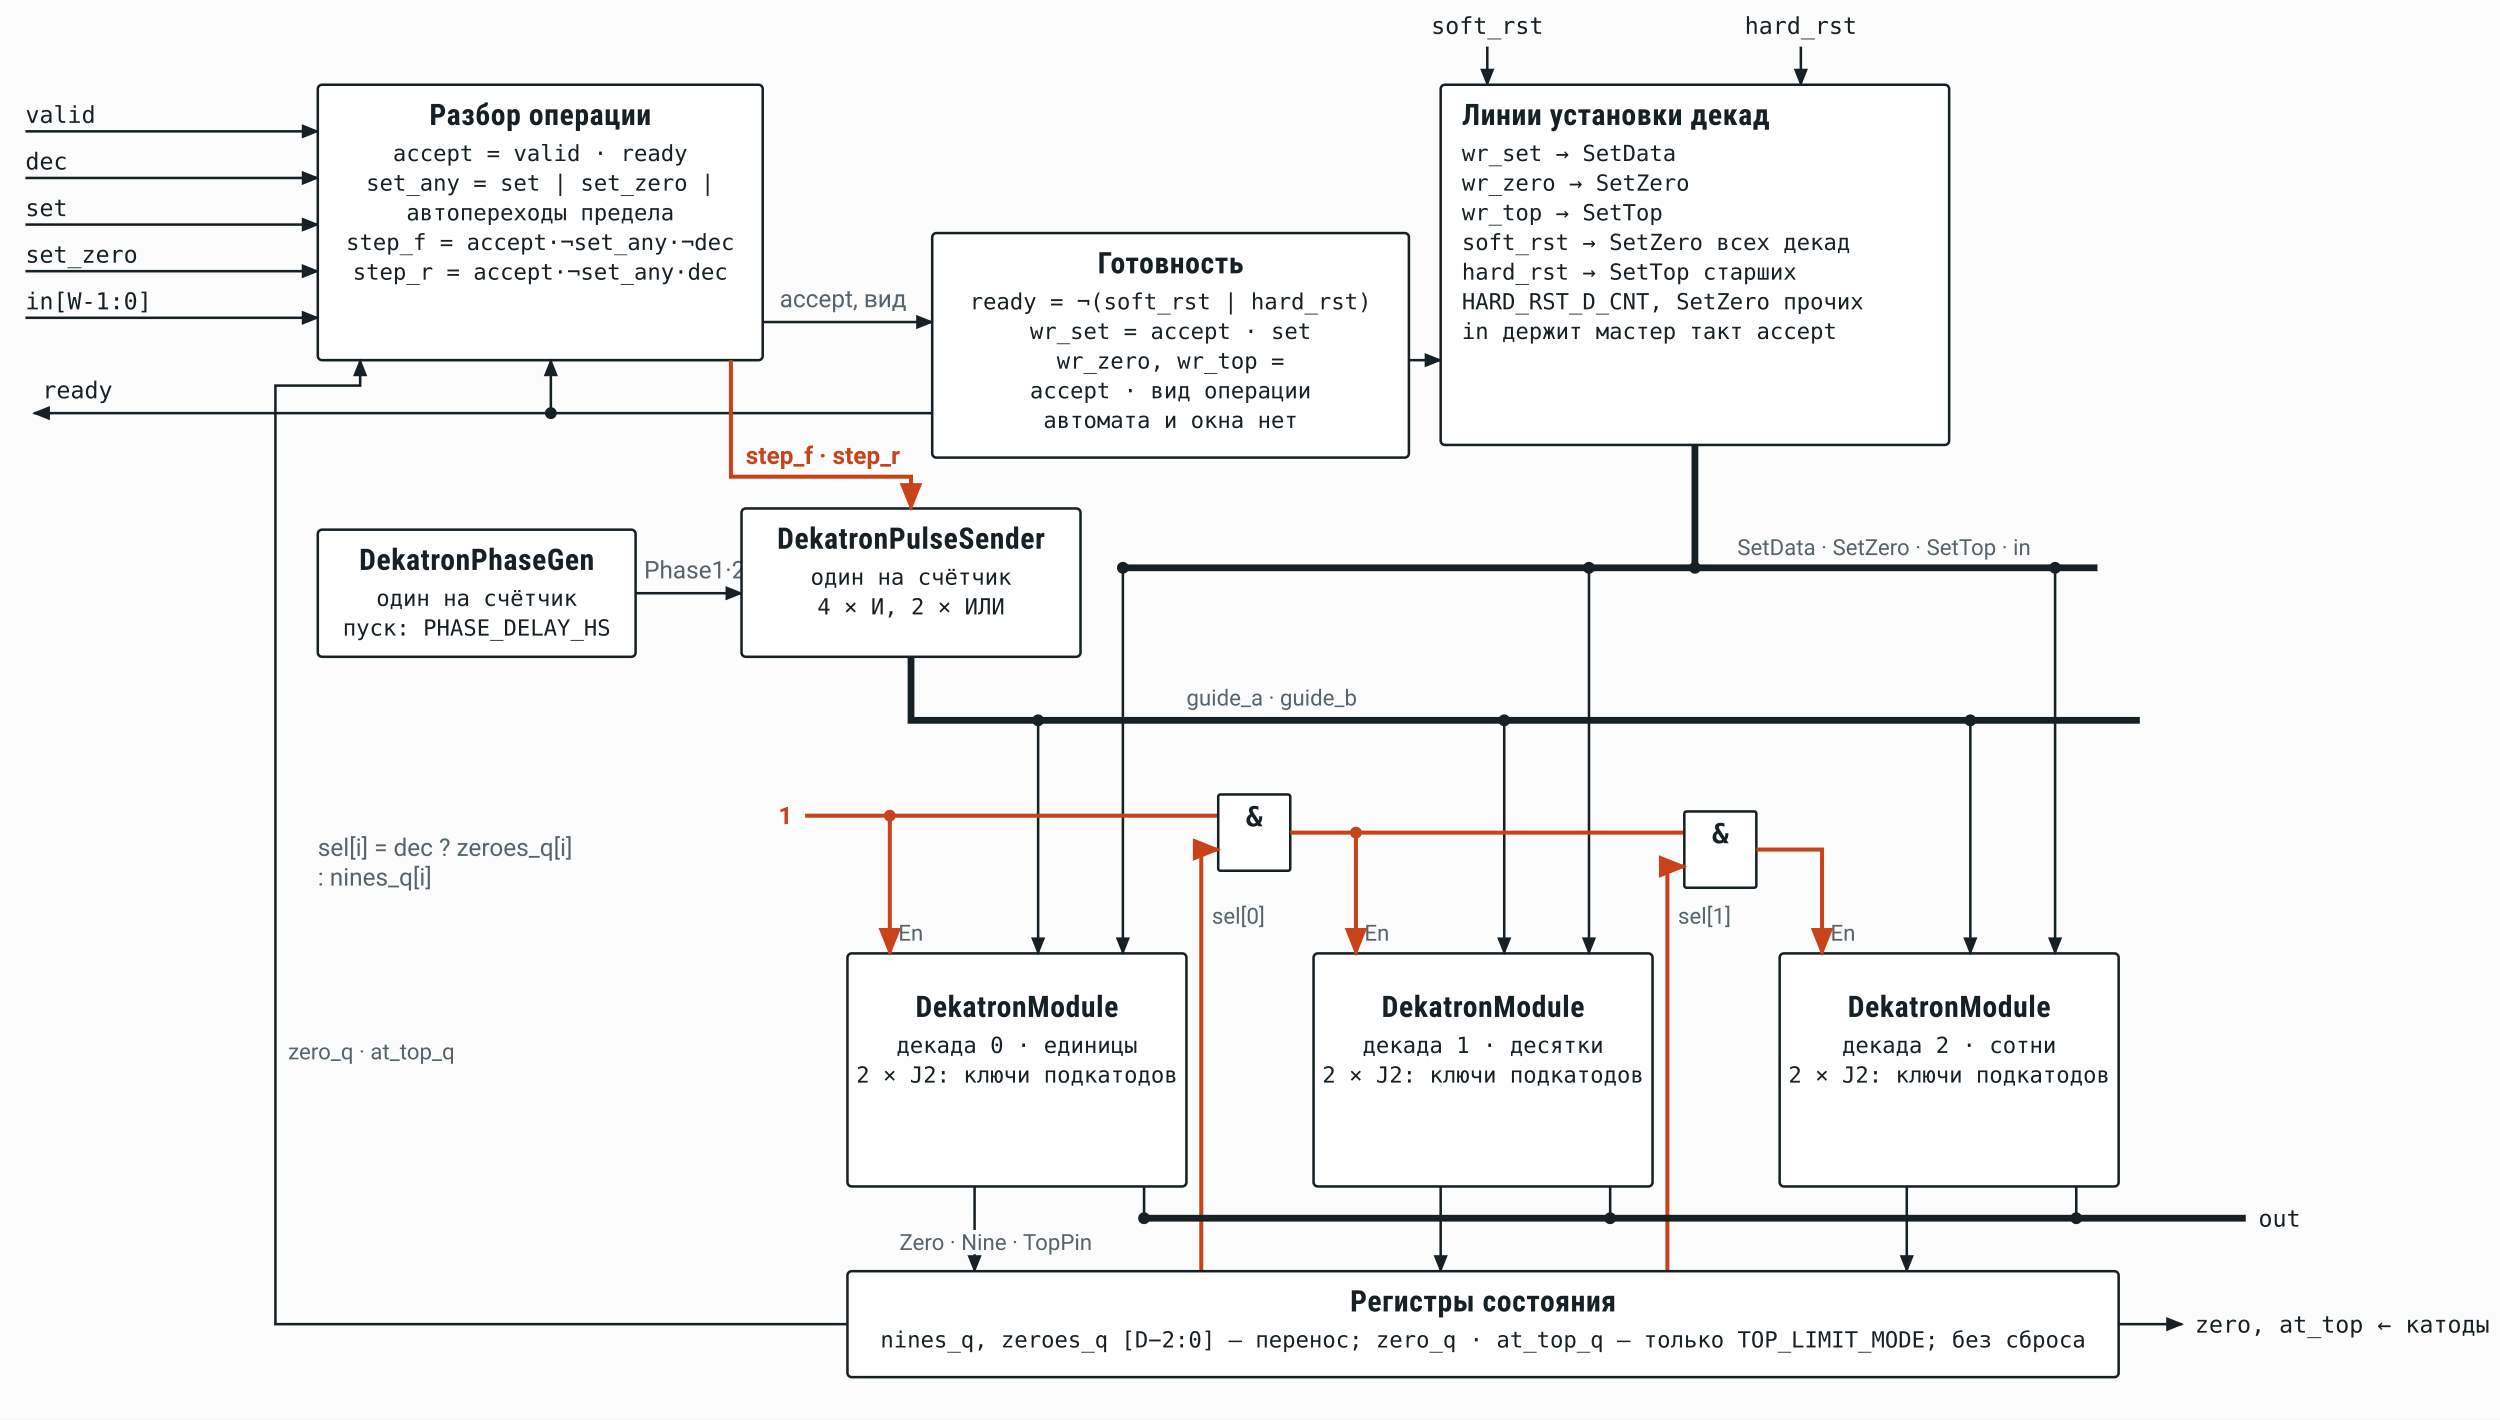
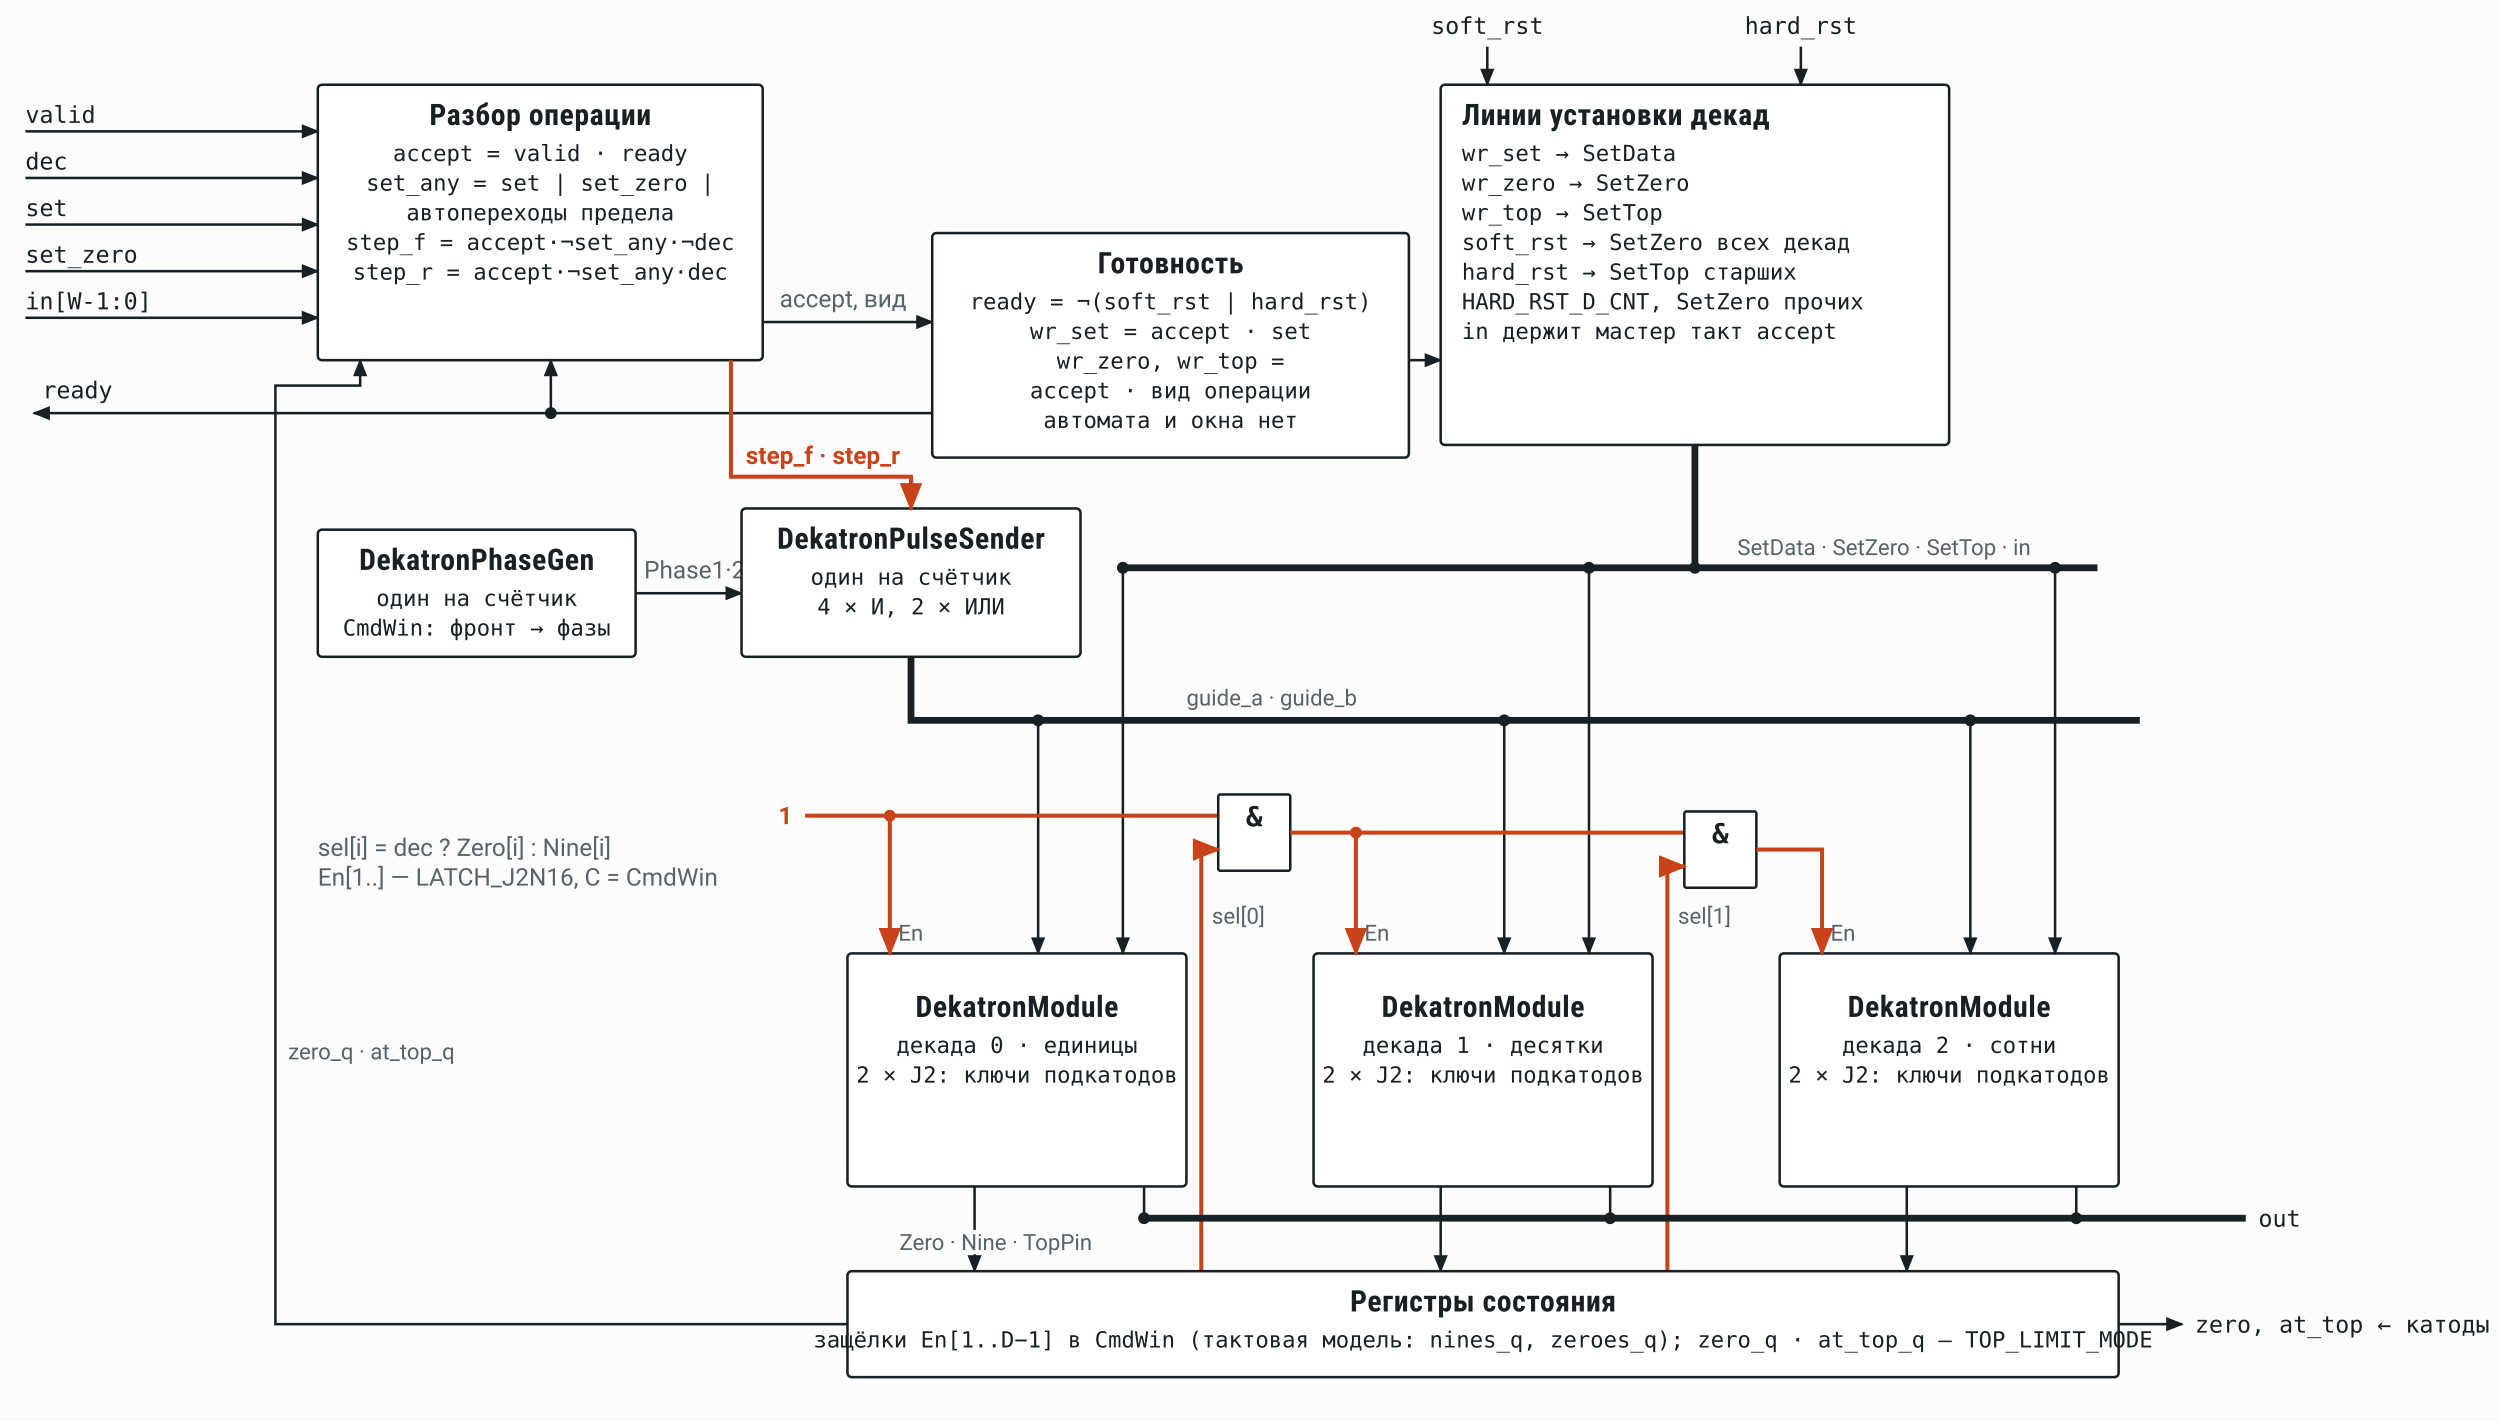
- <svg xmlns="http://www.w3.org/2000/svg" viewBox="0 0 1180 670" width="1180" height="670" class="dg" role="img" aria-label="Декатронный счётчик на трёх декадах: разбор операции по Valid/Ready, готовность без автомата, разводка линий установки и физических сбросов по декадам, общие генератор фаз и формирователь импульсов, цепочка разрешений декад на защёлкнутых признаках девятки и нуля.">
+ <svg xmlns="http://www.w3.org/2000/svg" viewBox="0 0 1180 670" width="1180" height="670" class="dg" role="img" aria-label="Декатронный счётчик на трёх декадах: разбор операции по Valid/Ready, готовность без автомата, разводка линий установки и физических сбросов по декадам, общие генератор фаз и формирователь импульсов, цепочка разрешений декад с катодов, по защёлке на декаду, прозрачной в окне команды CmdWin.">
  <style>
.dg { color: #172024; display: block; height: auto; color: #172024; }
.dg text { fill: currentColor; font-family: "PT Sans", "Segoe UI", Roboto, Helvetica, Arial, sans-serif; font-size: 11px; }
.dg .tt { font-family: "PT Sans Narrow", "Arial Narrow", "Roboto Condensed", Arial, sans-serif; font-weight: 700; font-size: 14px; letter-spacing: 0.02em; }
.dg .tm { font-family: "JetBrains Mono", "DejaVu Sans Mono", Consolas, "Liberation Mono", monospace; font-size: 10.5px; }
.dg .tl { fill: #56636a; font-size: 11.5px; }
.dg .tp { font-family: "JetBrains Mono", "DejaVu Sans Mono", Consolas, "Liberation Mono", monospace; font-size: 11px; }
.dg .tpi { font-family: "JetBrains Mono", "DejaVu Sans Mono", Consolas, "Liberation Mono", monospace; font-size: 10px; fill: #56636a; }
.dg .tn { fill: #56636a; font-size: 10.5px; }
.dg .tg { font-family: "JetBrains Mono", "DejaVu Sans Mono", Consolas, "Liberation Mono", monospace; font-size: 13px; font-weight: 700; }
.dg .ts { font-family: "JetBrains Mono", "DejaVu Sans Mono", Consolas, "Liberation Mono", monospace; font-size: 11.5px; font-weight: 600; }
.dg .tf { font-family: "PT Sans Narrow", "Arial Narrow", "Roboto Condensed", Arial, sans-serif; font-size: 13px; letter-spacing: 0.03em; fill: #56636a; }
.dg .tk { font-family: "PT Sans Narrow", "Arial Narrow", "Roboto Condensed", Arial, sans-serif; font-weight: 700; font-size: 14px; }
.dg .ti { font-family: "JetBrains Mono", "DejaVu Sans Mono", Consolas, "Liberation Mono", monospace; font-size: 8.5px; fill: #56636a; }
.dg .tnum { font-family: "JetBrains Mono", "DejaVu Sans Mono", Consolas, "Liberation Mono", monospace; font-size: 11px; font-weight: 700; fill: #c8431a; }
.dg .tacc { fill: #c8431a; font-weight: 700; font-size: 11.5px; }
.dg .blk { fill: #ffffff; stroke: currentColor; stroke-width: 1.2; }
.dg .blk-opt { fill: #ffffff; stroke: currentColor; stroke-width: 1.2; stroke-dasharray: 6 3; }
.dg .blk-acc { fill: rgba(200, 67, 26, 0.13); stroke: #c8431a; stroke-width: 1.6; }
.dg .frame { fill: none; stroke: #56636a; stroke-width: 1; stroke-dasharray: 2 4; }
.dg .w { fill: none; stroke: currentColor; stroke-width: 1.2; }
.dg .wd { fill: none; stroke: currentColor; stroke-width: 1.2; stroke-dasharray: 5 3; }
.dg .wacc { fill: none; stroke: #c8431a; stroke-width: 1.9; }
.dg .wbus { fill: none; stroke: currentColor; stroke-width: 3.2; }
.dg .wthin { fill: none; stroke: #56636a; stroke-width: 1; }
.dg .wv { fill: none; stroke: currentColor; stroke-width: 1.6; }
.dg .wvacc { fill: none; stroke: #c8431a; stroke-width: 2.1; }
.dg .grid { stroke: #c6cfcd; stroke-width: 1; }
.dg .ah { fill: currentColor; }
.dg .ahg { fill: #c8431a; }
.dg .ahw { fill: #a4126e; }
.dg .wwarn { fill: none; stroke: #a4126e; stroke-width: 1.8; stroke-dasharray: 6 3; }
.dg .twarn { fill: #a4126e; font-weight: 700; font-size: 11.5px; }
.dg .tl, .dg .tn, .dg .tacc, .dg .twarn { paint-order: stroke; stroke: #fbfcfb; stroke-width: 4px; stroke-linejoin: round; }
.dg .dot { fill: currentColor; }
.dg .dot-acc { fill: #c8431a; }
.dg .inv { fill: #ffffff; stroke: currentColor; stroke-width: 1.2; }
.dg .st { fill: #ffffff; stroke: currentColor; stroke-width: 1.3; }
.dg .st-acc { fill: rgba(200, 67, 26, 0.13); stroke: #c8431a; stroke-width: 1.9; }
.dg .st-dim { fill: #e3e9e8; stroke: #56636a; stroke-width: 1.1; stroke-dasharray: 4 3; }
.dg .anode { fill: #e3e9e8; stroke: #56636a; stroke-width: 1; }
.dg .kmain { fill: #ffffff; stroke: currentColor; stroke-width: 1.4; }
.dg .kga { fill: #ffffff; stroke: currentColor; stroke-width: 1.2; }
.dg .kgb { fill: #56636a; }
.dg .lit { fill: #c8431a; stroke: #c8431a; }
.dg .halo { fill: rgba(200, 67, 26, 0.13); }
.dg .tgt { fill: none; stroke: #c8431a; stroke-width: 1.3; stroke-dasharray: 3 3; }
.dg .seg { fill: #ffffff; stroke: currentColor; stroke-width: 1.1; }
.dg .seg-acc { fill: rgba(200, 67, 26, 0.13); stroke: #c8431a; stroke-width: 1.4; }
.dg .seg-off { fill: #e3e9e8; stroke: #56636a; stroke-width: 1; }
</style>
  <rect x="0" y="0" width="1180" height="670" fill="#fbfcfb" />
  <defs>
    <marker id="cnt-a" viewBox="0 0 10 10" refX="9" refY="5" markerWidth="7" markerHeight="7" orient="auto-start-reverse">
      <path d="M0,1 L10,5 L0,9 z" fill="#172024" stroke="none" stroke-width="0" class="ah" />
    </marker>
    <marker id="cnt-ag" viewBox="0 0 10 10" refX="9" refY="5" markerWidth="7" markerHeight="7" orient="auto-start-reverse">
      <path d="M0,1 L10,5 L0,9 z" fill="#c8431a" stroke="none" stroke-width="0" class="ahg" />
    </marker>
    <marker id="cnt-aw" viewBox="0 0 10 10" refX="9" refY="5" markerWidth="7" markerHeight="7" orient="auto-start-reverse">
      <path d="M0,1 L10,5 L0,9 z" fill="#a4126e" stroke="none" stroke-width="0" class="ahw" />
    </marker>
  </defs>
  <g transform="translate(0,0)">
    <text x="12" y="58" fill="#172024" font-size="11" font-family="sans-serif" class="tp" text-anchor="start">valid</text>
    <polyline points="12,62 150,62" fill="none" stroke="#172024" stroke-width="1.2" class="w" marker-end="url(#cnt-a)" />
    <text x="12" y="80" fill="#172024" font-size="11" font-family="sans-serif" class="tp" text-anchor="start">dec</text>
    <polyline points="12,84 150,84" fill="none" stroke="#172024" stroke-width="1.2" class="w" marker-end="url(#cnt-a)" />
    <text x="12" y="102" fill="#172024" font-size="11" font-family="sans-serif" class="tp" text-anchor="start">set</text>
    <polyline points="12,106 150,106" fill="none" stroke="#172024" stroke-width="1.2" class="w" marker-end="url(#cnt-a)" />
    <text x="12" y="124" fill="#172024" font-size="11" font-family="sans-serif" class="tp" text-anchor="start">set_zero</text>
    <polyline points="12,128 150,128" fill="none" stroke="#172024" stroke-width="1.2" class="w" marker-end="url(#cnt-a)" />
    <text x="12" y="146" fill="#172024" font-size="11" font-family="sans-serif" class="tp" text-anchor="start">in[W-1:0]</text>
    <polyline points="12,150 150,150" fill="none" stroke="#172024" stroke-width="1.2" class="w" marker-end="url(#cnt-a)" />
    <rect x="150" y="40" width="210" height="130" rx="2" fill="#ffffff" stroke="#172024" stroke-width="1.2" class="blk" />
    <text x="255" y="59" fill="#172024" font-size="14" font-family="sans-serif" class="tt" text-anchor="middle">Разбор операции</text>
    <text x="255" y="76" fill="#172024" font-size="11" font-family="sans-serif" class="tm" text-anchor="middle">accept = valid · ready</text>
    <text x="255" y="90" fill="#172024" font-size="11" font-family="sans-serif" class="tm" text-anchor="middle">set_any = set | set_zero |</text>
    <text x="255" y="104" fill="#172024" font-size="11" font-family="sans-serif" class="tm" text-anchor="middle">автопереходы предела</text>
    <text x="255" y="118" fill="#172024" font-size="11" font-family="sans-serif" class="tm" text-anchor="middle">step_f = accept·¬set_any·¬dec</text>
    <text x="255" y="132" fill="#172024" font-size="11" font-family="sans-serif" class="tm" text-anchor="middle">step_r = accept·¬set_any·dec</text>
    <polyline points="360,152 440,152" fill="none" stroke="#172024" stroke-width="1.2" class="w" marker-end="url(#cnt-a)" />
    <text x="368" y="145" fill="#56636a" font-size="11" font-family="sans-serif" class="tl" text-anchor="start">accept, вид</text>
    <rect x="440" y="110" width="225" height="106" rx="2" fill="#ffffff" stroke="#172024" stroke-width="1.2" class="blk" />
    <text x="552.5" y="129" fill="#172024" font-size="14" font-family="sans-serif" class="tt" text-anchor="middle">Готовность</text>
    <text x="552.5" y="146" fill="#172024" font-size="11" font-family="sans-serif" class="tm" text-anchor="middle">ready = ¬(soft_rst | hard_rst)</text>
    <text x="552.5" y="160" fill="#172024" font-size="11" font-family="sans-serif" class="tm" text-anchor="middle">wr_set = accept · set</text>
    <text x="552.5" y="174" fill="#172024" font-size="11" font-family="sans-serif" class="tm" text-anchor="middle">wr_zero, wr_top =</text>
    <text x="552.5" y="188" fill="#172024" font-size="11" font-family="sans-serif" class="tm" text-anchor="middle">accept · вид операции</text>
    <text x="552.5" y="202" fill="#172024" font-size="11" font-family="sans-serif" class="tm" text-anchor="middle">автомата и окна нет</text>
    <polyline points="440,195 16,195" fill="none" stroke="#172024" stroke-width="1.2" class="w" marker-end="url(#cnt-a)" />
    <text x="20" y="188" fill="#172024" font-size="11" font-family="sans-serif" class="tp" text-anchor="start">ready</text>
    <circle cx="260" cy="195" r="2.8" fill="#172024" stroke="none" stroke-width="0" class="dot" />
    <polyline points="260,195 260,170" fill="none" stroke="#172024" stroke-width="1.2" class="w" marker-end="url(#cnt-a)" />
    <text x="702" y="16" fill="#172024" font-size="11" font-family="sans-serif" class="tp" text-anchor="middle">soft_rst</text>
    <text x="850" y="16" fill="#172024" font-size="11" font-family="sans-serif" class="tp" text-anchor="middle">hard_rst</text>
    <polyline points="702,22 702,40" fill="none" stroke="#172024" stroke-width="1.2" class="w" marker-end="url(#cnt-a)" />
    <polyline points="850,22 850,40" fill="none" stroke="#172024" stroke-width="1.2" class="w" marker-end="url(#cnt-a)" />
    <polyline points="665,170 680,170" fill="none" stroke="#172024" stroke-width="1.2" class="w" marker-end="url(#cnt-a)" />
    <rect x="680" y="40" width="240" height="170" rx="2" fill="#ffffff" stroke="#172024" stroke-width="1.2" class="blk" />
    <text x="690" y="59" fill="#172024" font-size="14" font-family="sans-serif" class="tt" text-anchor="start">Линии установки декад</text>
    <text x="690" y="76" fill="#172024" font-size="11" font-family="sans-serif" class="tm" text-anchor="start">wr_set  → SetData</text>
    <text x="690" y="90" fill="#172024" font-size="11" font-family="sans-serif" class="tm" text-anchor="start">wr_zero → SetZero</text>
    <text x="690" y="104" fill="#172024" font-size="11" font-family="sans-serif" class="tm" text-anchor="start">wr_top  → SetTop</text>
    <text x="690" y="118" fill="#172024" font-size="11" font-family="sans-serif" class="tm" text-anchor="start">soft_rst → SetZero всех декад</text>
    <text x="690" y="132" fill="#172024" font-size="11" font-family="sans-serif" class="tm" text-anchor="start">hard_rst → SetTop старших</text>
    <text x="690" y="146" fill="#172024" font-size="11" font-family="sans-serif" class="tm" text-anchor="start">HARD_RST_D_CNT, SetZero прочих</text>
    <text x="690" y="160" fill="#172024" font-size="11" font-family="sans-serif" class="tm" text-anchor="start">in держит мастер такт accept</text>
    <rect x="150" y="250" width="150" height="60" rx="2" fill="#ffffff" stroke="#172024" stroke-width="1.2" class="blk" />
    <text x="225" y="269" fill="#172024" font-size="14" font-family="sans-serif" class="tt" text-anchor="middle">DekatronPhaseGen</text>
    <text x="225" y="286" fill="#172024" font-size="11" font-family="sans-serif" class="tm" text-anchor="middle">один на счётчик</text>
-     <text x="225" y="300" fill="#172024" font-size="11" font-family="sans-serif" class="tm" text-anchor="middle">пуск: PHASE_DELAY_HS</text>
+     <text x="225" y="300" fill="#172024" font-size="11" font-family="sans-serif" class="tm" text-anchor="middle">CmdWin: фронт → фазы</text>
    <polyline points="300,280 350,280" fill="none" stroke="#172024" stroke-width="1.2" class="w" marker-end="url(#cnt-a)" />
    <text x="304" y="273" fill="#56636a" font-size="11" font-family="sans-serif" class="tl" text-anchor="start">Phase1·2</text>
    <rect x="350" y="240" width="160" height="70" rx="2" fill="#ffffff" stroke="#172024" stroke-width="1.2" class="blk" />
    <text x="430" y="259" fill="#172024" font-size="14" font-family="sans-serif" class="tt" text-anchor="middle">DekatronPulseSender</text>
    <text x="430" y="276" fill="#172024" font-size="11" font-family="sans-serif" class="tm" text-anchor="middle">один на счётчик</text>
    <text x="430" y="290" fill="#172024" font-size="11" font-family="sans-serif" class="tm" text-anchor="middle">4 × И, 2 × ИЛИ</text>
    <polyline points="345,170 345,225 430,225 430,240" fill="none" stroke="#c8431a" stroke-width="1.9" class="wacc" marker-end="url(#cnt-ag)" />
    <text x="352" y="219" fill="#c8431a" font-size="11" font-family="sans-serif" class="tacc" text-anchor="start">step_f · step_r</text>
    <polyline points="430,310 430,340 1010,340" fill="none" stroke="#172024" stroke-width="3.2" class="wbus" />
    <text x="560" y="333" fill="#56636a" font-size="10.5" font-family="sans-serif" class="tn" text-anchor="start">guide_a · guide_b</text>
    <polyline points="800,210 800,268" fill="none" stroke="#172024" stroke-width="3.2" class="wbus" />
    <circle cx="800" cy="268" r="2.8" fill="#172024" stroke="none" stroke-width="0" class="dot" />
    <polyline points="530,268 990,268" fill="none" stroke="#172024" stroke-width="3.2" class="wbus" />
    <text x="820" y="262" fill="#56636a" font-size="10.5" font-family="sans-serif" class="tn" text-anchor="start">SetData · SetZero · SetTop · in</text>
    <rect x="400" y="450" width="160" height="110" rx="2" fill="#ffffff" stroke="#172024" stroke-width="1.2" class="blk" />
    <text x="480" y="480" fill="#172024" font-size="14" font-family="sans-serif" class="tt" text-anchor="middle">DekatronModule</text>
    <text x="480" y="497" fill="#172024" font-size="11" font-family="sans-serif" class="tm" text-anchor="middle">декада 0 · единицы</text>
    <text x="480" y="511" fill="#172024" font-size="11" font-family="sans-serif" class="tm" text-anchor="middle">2 × J2: ключи подкатодов</text>
    <polyline points="490,340 490,450" fill="none" stroke="#172024" stroke-width="1.2" class="w" marker-end="url(#cnt-a)" />
    <circle cx="490" cy="340" r="2.8" fill="#172024" stroke="none" stroke-width="0" class="dot" />
    <polyline points="530,268 530,450" fill="none" stroke="#172024" stroke-width="1.2" class="w" marker-end="url(#cnt-a)" />
    <circle cx="530" cy="268" r="2.8" fill="#172024" stroke="none" stroke-width="0" class="dot" />
    <text x="424" y="444" fill="#56636a" font-size="10.5" font-family="sans-serif" class="tn" text-anchor="start">En</text>
    <rect x="620" y="450" width="160" height="110" rx="2" fill="#ffffff" stroke="#172024" stroke-width="1.2" class="blk" />
    <text x="700" y="480" fill="#172024" font-size="14" font-family="sans-serif" class="tt" text-anchor="middle">DekatronModule</text>
    <text x="700" y="497" fill="#172024" font-size="11" font-family="sans-serif" class="tm" text-anchor="middle">декада 1 · десятки</text>
    <text x="700" y="511" fill="#172024" font-size="11" font-family="sans-serif" class="tm" text-anchor="middle">2 × J2: ключи подкатодов</text>
    <polyline points="710,340 710,450" fill="none" stroke="#172024" stroke-width="1.2" class="w" marker-end="url(#cnt-a)" />
    <circle cx="710" cy="340" r="2.8" fill="#172024" stroke="none" stroke-width="0" class="dot" />
    <polyline points="750,268 750,450" fill="none" stroke="#172024" stroke-width="1.2" class="w" marker-end="url(#cnt-a)" />
    <circle cx="750" cy="268" r="2.8" fill="#172024" stroke="none" stroke-width="0" class="dot" />
    <text x="644" y="444" fill="#56636a" font-size="10.5" font-family="sans-serif" class="tn" text-anchor="start">En</text>
    <rect x="840" y="450" width="160" height="110" rx="2" fill="#ffffff" stroke="#172024" stroke-width="1.2" class="blk" />
    <text x="920" y="480" fill="#172024" font-size="14" font-family="sans-serif" class="tt" text-anchor="middle">DekatronModule</text>
    <text x="920" y="497" fill="#172024" font-size="11" font-family="sans-serif" class="tm" text-anchor="middle">декада 2 · сотни</text>
    <text x="920" y="511" fill="#172024" font-size="11" font-family="sans-serif" class="tm" text-anchor="middle">2 × J2: ключи подкатодов</text>
    <polyline points="930,340 930,450" fill="none" stroke="#172024" stroke-width="1.2" class="w" marker-end="url(#cnt-a)" />
    <circle cx="930" cy="340" r="2.8" fill="#172024" stroke="none" stroke-width="0" class="dot" />
    <polyline points="970,268 970,450" fill="none" stroke="#172024" stroke-width="1.2" class="w" marker-end="url(#cnt-a)" />
    <circle cx="970" cy="268" r="2.8" fill="#172024" stroke="none" stroke-width="0" class="dot" />
    <text x="864" y="444" fill="#56636a" font-size="10.5" font-family="sans-serif" class="tn" text-anchor="start">En</text>
    <polyline points="380,385 575,385" fill="none" stroke="#c8431a" stroke-width="1.9" class="wacc" />
    <text x="374" y="389" fill="#c8431a" font-size="11" font-family="sans-serif" class="tacc" text-anchor="end">1</text>
    <circle cx="420" cy="385" r="2.8" fill="#c8431a" stroke="none" stroke-width="0" class="dot-acc" />
    <polyline points="420,385 420,450" fill="none" stroke="#c8431a" stroke-width="1.9" class="wacc" marker-end="url(#cnt-ag)" />
    <rect x="575" y="375" width="34" height="36" rx="1" fill="#ffffff" stroke="#172024" stroke-width="1.2" class="blk" />
    <text x="592" y="390" fill="#172024" font-size="13" font-family="sans-serif" class="tg" text-anchor="middle">&amp;</text>
    <polyline points="567,600 567,401 575,401" fill="none" stroke="#c8431a" stroke-width="1.9" class="wacc" marker-end="url(#cnt-ag)" />
    <text x="572" y="436" fill="#56636a" font-size="10.5" font-family="sans-serif" class="tn" text-anchor="start">sel[0]</text>
    <polyline points="609,393 640,393" fill="none" stroke="#c8431a" stroke-width="1.9" class="wacc" />
    <circle cx="640" cy="393" r="2.8" fill="#c8431a" stroke="none" stroke-width="0" class="dot-acc" />
    <polyline points="640,393 640,450" fill="none" stroke="#c8431a" stroke-width="1.9" class="wacc" marker-end="url(#cnt-ag)" />
    <polyline points="640,393 795,393" fill="none" stroke="#c8431a" stroke-width="1.9" class="wacc" />
    <rect x="795" y="383" width="34" height="36" rx="1" fill="#ffffff" stroke="#172024" stroke-width="1.2" class="blk" />
    <text x="812" y="398" fill="#172024" font-size="13" font-family="sans-serif" class="tg" text-anchor="middle">&amp;</text>
    <polyline points="787,600 787,409 795,409" fill="none" stroke="#c8431a" stroke-width="1.9" class="wacc" marker-end="url(#cnt-ag)" />
    <text x="792" y="436" fill="#56636a" font-size="10.5" font-family="sans-serif" class="tn" text-anchor="start">sel[1]</text>
    <polyline points="829,401 860,401 860,450" fill="none" stroke="#c8431a" stroke-width="1.9" class="wacc" marker-end="url(#cnt-ag)" />
-     <text x="150" y="404" fill="#56636a" font-size="11" font-family="sans-serif" class="tl" text-anchor="start">sel[i] = dec ? zeroes_q[i]</text>
-     <text x="150" y="418" fill="#56636a" font-size="11" font-family="sans-serif" class="tl" text-anchor="start">         : nines_q[i]</text>
+     <text x="150" y="404" fill="#56636a" font-size="11" font-family="sans-serif" class="tl" text-anchor="start">sel[i] = dec ? Zero[i] : Nine[i]</text>
+     <text x="150" y="418" fill="#56636a" font-size="11" font-family="sans-serif" class="tl" text-anchor="start">En[1..] — LATCH_J2N16, C = CmdWin</text>
    <polyline points="540,575 1060,575" fill="none" stroke="#172024" stroke-width="3.2" class="wbus" />
    <polyline points="540,560 540,575" fill="none" stroke="#172024" stroke-width="1.2" class="w" />
    <circle cx="540" cy="575" r="2.8" fill="#172024" stroke="none" stroke-width="0" class="dot" />
    <polyline points="460,560 460,600" fill="none" stroke="#172024" stroke-width="1.2" class="w" marker-end="url(#cnt-a)" />
    <polyline points="760,560 760,575" fill="none" stroke="#172024" stroke-width="1.2" class="w" />
    <circle cx="760" cy="575" r="2.8" fill="#172024" stroke="none" stroke-width="0" class="dot" />
    <polyline points="680,560 680,600" fill="none" stroke="#172024" stroke-width="1.2" class="w" marker-end="url(#cnt-a)" />
    <polyline points="980,560 980,575" fill="none" stroke="#172024" stroke-width="1.2" class="w" />
    <circle cx="980" cy="575" r="2.8" fill="#172024" stroke="none" stroke-width="0" class="dot" />
    <polyline points="900,560 900,600" fill="none" stroke="#172024" stroke-width="1.2" class="w" marker-end="url(#cnt-a)" />
    <text x="1066" y="579" fill="#172024" font-size="11" font-family="sans-serif" class="tp" text-anchor="start">out</text>
    <text x="470" y="590" fill="#56636a" font-size="10.5" font-family="sans-serif" class="tn" text-anchor="middle">Zero · Nine · TopPin</text>
    <rect x="400" y="600" width="600" height="50" rx="2" fill="#ffffff" stroke="#172024" stroke-width="1.2" class="blk" />
    <text x="700" y="619" fill="#172024" font-size="14" font-family="sans-serif" class="tt" text-anchor="middle">Регистры состояния</text>
-     <text x="700" y="636" fill="#172024" font-size="11" font-family="sans-serif" class="tm" text-anchor="middle">nines_q, zeroes_q [D−2:0] — перенос; zero_q · at_top_q — только TOP_LIMIT_MODE; без сброса</text>
+     <text x="700" y="636" fill="#172024" font-size="11" font-family="sans-serif" class="tm" text-anchor="middle">защёлки En[1..D−1] в CmdWin (тактовая модель: nines_q, zeroes_q); zero_q · at_top_q — TOP_LIMIT_MODE</text>
    <polyline points="1000,625 1030,625" fill="none" stroke="#172024" stroke-width="1.2" class="w" marker-end="url(#cnt-a)" />
    <text x="1036" y="629" fill="#172024" font-size="11" font-family="sans-serif" class="tp" text-anchor="start">zero, at_top ← катоды</text>
    <polyline points="400,625 130,625 130,182 170,182 170,170" fill="none" stroke="#172024" stroke-width="1.2" class="w" marker-end="url(#cnt-a)" />
    <text x="136" y="500" fill="#56636a" font-size="10.5" font-family="sans-serif" class="tn" text-anchor="start">zero_q · at_top_q</text>
  </g>
</svg>
